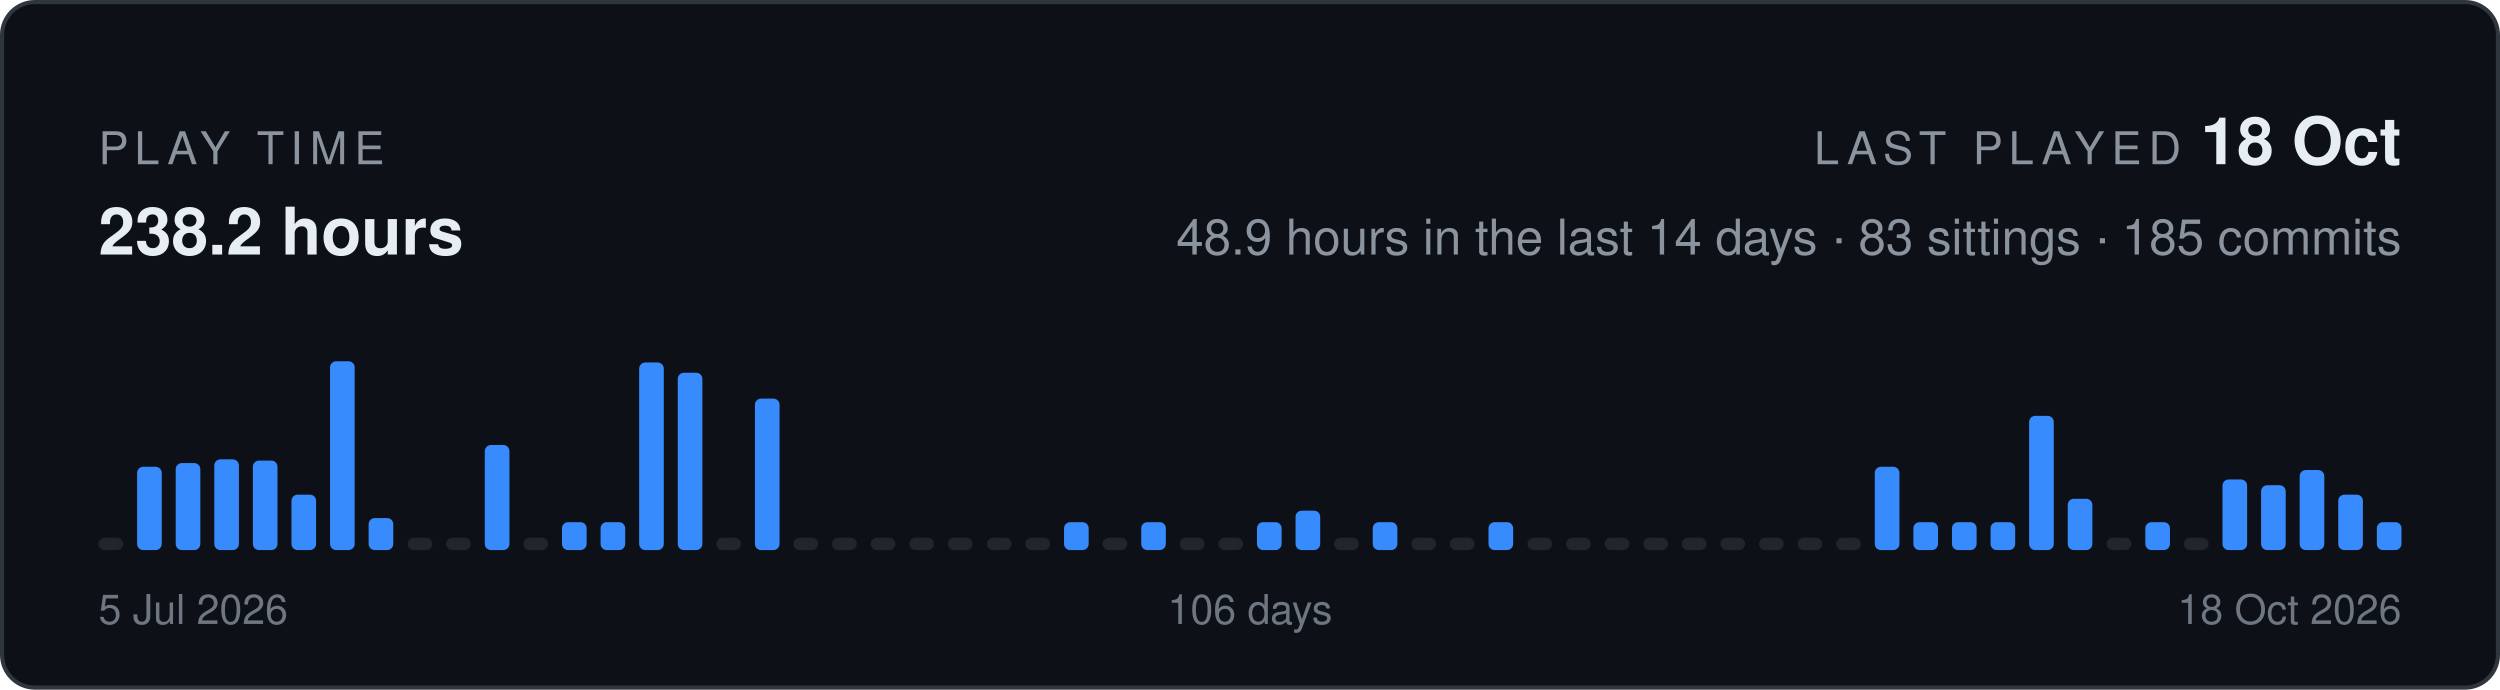
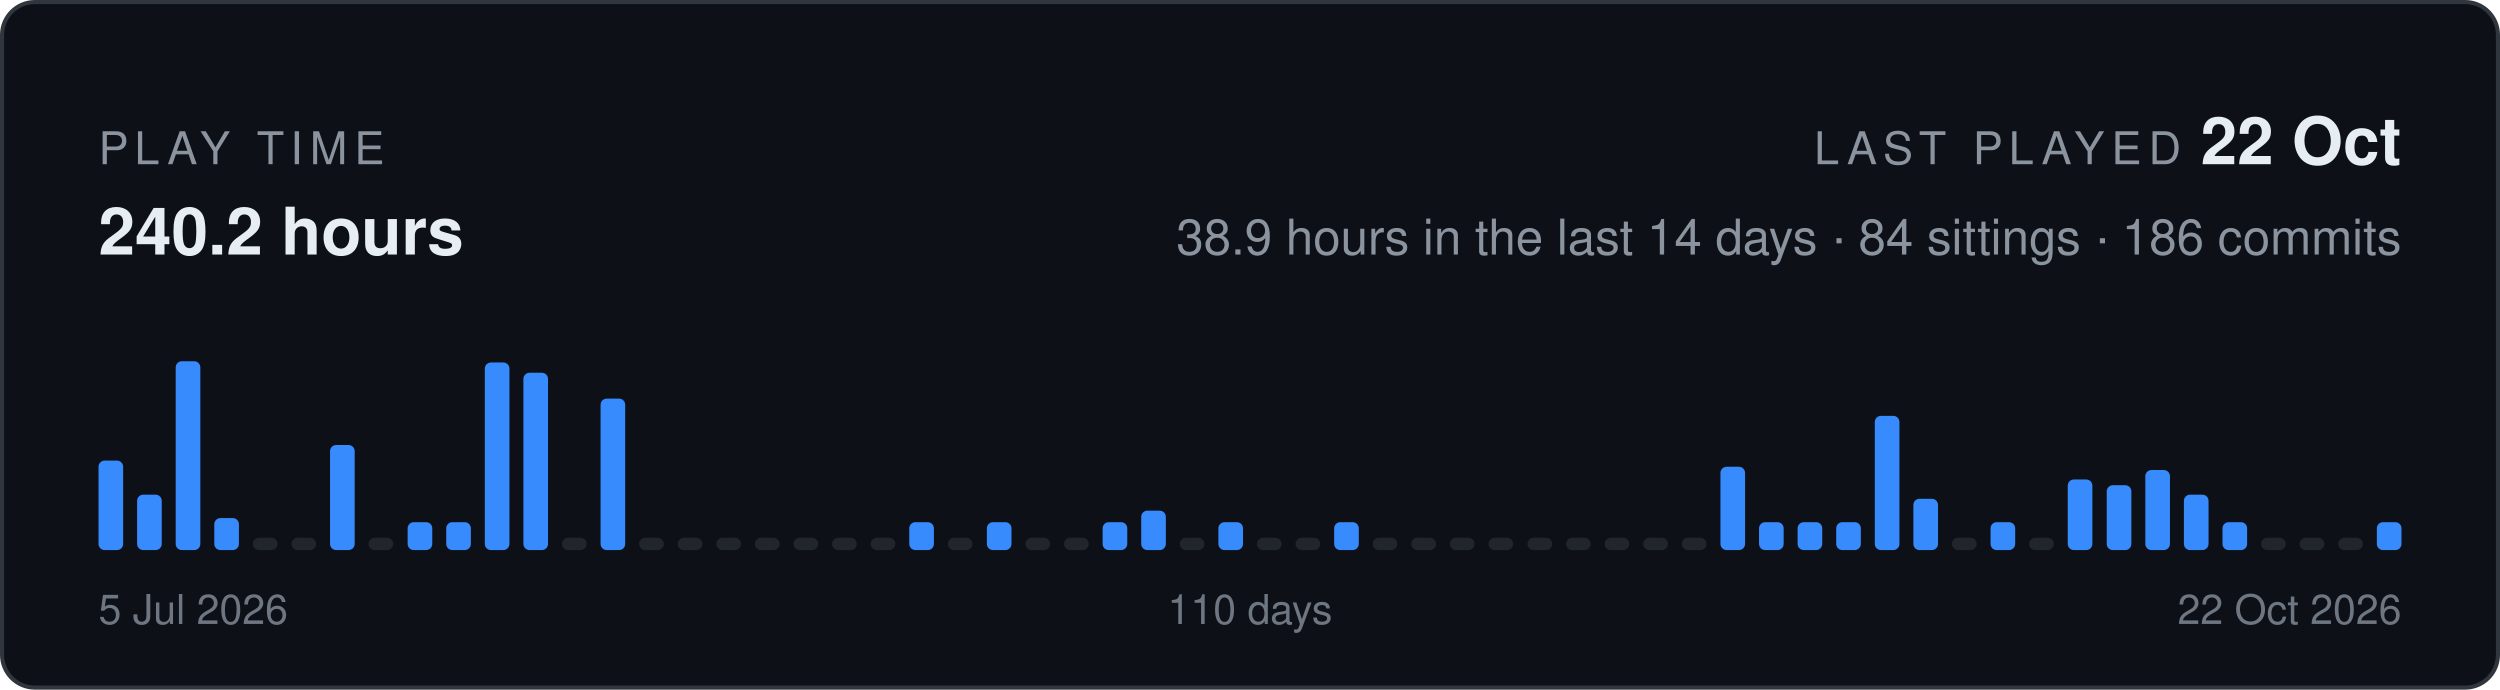
- <svg xmlns="http://www.w3.org/2000/svg" width="609" height="168" viewBox="0 0 609 168" role="img" aria-label="Play time: 238.2 hours over 185 commits, last played 18 Oct">
+ <svg xmlns="http://www.w3.org/2000/svg" width="609" height="168" viewBox="0 0 609 168" role="img" aria-label="Play time: 240.2 hours over 186 commits, last played 22 Oct">
  <style>
    .card { fill: #0d1117; stroke: #30363d }
    text { font-family: -apple-system, BlinkMacSystemFont, "Segoe UI", Helvetica, Arial, sans-serif }
    .label { font-size: 11px; letter-spacing: 1.7px; fill: #8b949e }
    .stat { font-size: 16px; font-weight: 600; letter-spacing: normal; fill: #e6edf3 }
    .note { font-size: 12px; fill: #8b949e }
    .axis { font-size: 10px; fill: #6e7681 }
    .bar { fill: #388bfd }
    .bar-quiet { fill: #21262d }
  </style>
  <rect class="card" x="0.5" y="0.5" width="608" height="167" rx="8" />
  <text class="label" x="24" y="40">PLAY TIME</text>
-   <text class="stat" x="24" y="62">238.2 hours</text>
-   <text class="label" x="585" y="40" text-anchor="end">LAST PLAYED <tspan class="stat">18 Oct</tspan>
+   <text class="stat" x="24" y="62">240.2 hours</text>
+   <text class="label" x="585" y="40" text-anchor="end">LAST PLAYED <tspan class="stat">22 Oct</tspan>
  </text>
-   <text class="note" x="585" y="62" text-anchor="end">48.9 hours in the last 14 days   ·   83 sittings   ·   185 commits</text>
-   <rect class="bar-quiet" x="24.0" y="131.0" width="6" height="3.0" rx="1.5" />
-   <rect class="bar" x="33.4" y="113.7" width="6" height="20.3" rx="1.5" />
-   <rect class="bar" x="42.8" y="112.8" width="6" height="21.2" rx="1.5" />
-   <rect class="bar" x="52.2" y="111.9" width="6" height="22.1" rx="1.5" />
-   <rect class="bar" x="61.6" y="112.2" width="6" height="21.8" rx="1.5" />
-   <rect class="bar" x="71.0" y="120.5" width="6" height="13.5" rx="1.5" />
-   <rect class="bar" x="80.4" y="88.0" width="6" height="46.0" rx="1.5" />
-   <rect class="bar" x="89.8" y="126.2" width="6" height="7.8" rx="1.5" />
-   <rect class="bar-quiet" x="99.3" y="131.0" width="6" height="3.0" rx="1.5" />
-   <rect class="bar-quiet" x="108.7" y="131.0" width="6" height="3.0" rx="1.5" />
-   <rect class="bar" x="118.1" y="108.4" width="6" height="25.6" rx="1.5" />
-   <rect class="bar-quiet" x="127.5" y="131.0" width="6" height="3.0" rx="1.5" />
-   <rect class="bar" x="136.9" y="127.2" width="6" height="6.8" rx="1.5" />
-   <rect class="bar" x="146.3" y="127.2" width="6" height="6.8" rx="1.5" />
-   <rect class="bar" x="155.7" y="88.3" width="6" height="45.7" rx="1.5" />
-   <rect class="bar" x="165.1" y="90.8" width="6" height="43.2" rx="1.5" />
+   <text class="note" x="585" y="62" text-anchor="end">38.9 hours in the last 14 days   ·   84 sittings   ·   186 commits</text>
+   <rect class="bar" x="24.0" y="112.2" width="6" height="21.8" rx="1.5" />
+   <rect class="bar" x="33.4" y="120.5" width="6" height="13.5" rx="1.5" />
+   <rect class="bar" x="42.8" y="88.0" width="6" height="46.0" rx="1.5" />
+   <rect class="bar" x="52.2" y="126.2" width="6" height="7.8" rx="1.5" />
+   <rect class="bar-quiet" x="61.6" y="131.0" width="6" height="3.0" rx="1.5" />
+   <rect class="bar-quiet" x="71.0" y="131.0" width="6" height="3.0" rx="1.5" />
+   <rect class="bar" x="80.4" y="108.4" width="6" height="25.6" rx="1.5" />
+   <rect class="bar-quiet" x="89.8" y="131.0" width="6" height="3.0" rx="1.5" />
+   <rect class="bar" x="99.3" y="127.2" width="6" height="6.8" rx="1.5" />
+   <rect class="bar" x="108.7" y="127.2" width="6" height="6.8" rx="1.5" />
+   <rect class="bar" x="118.1" y="88.3" width="6" height="45.7" rx="1.5" />
+   <rect class="bar" x="127.5" y="90.8" width="6" height="43.2" rx="1.5" />
+   <rect class="bar-quiet" x="136.9" y="131.0" width="6" height="3.0" rx="1.5" />
+   <rect class="bar" x="146.3" y="97.1" width="6" height="36.9" rx="1.5" />
+   <rect class="bar-quiet" x="155.7" y="131.0" width="6" height="3.0" rx="1.5" />
+   <rect class="bar-quiet" x="165.1" y="131.0" width="6" height="3.0" rx="1.5" />
  <rect class="bar-quiet" x="174.5" y="131.0" width="6" height="3.0" rx="1.5" />
-   <rect class="bar" x="183.9" y="97.1" width="6" height="36.9" rx="1.5" />
+   <rect class="bar-quiet" x="183.9" y="131.0" width="6" height="3.0" rx="1.5" />
  <rect class="bar-quiet" x="193.3" y="131.0" width="6" height="3.0" rx="1.5" />
  <rect class="bar-quiet" x="202.7" y="131.0" width="6" height="3.0" rx="1.5" />
  <rect class="bar-quiet" x="212.1" y="131.0" width="6" height="3.0" rx="1.5" />
-   <rect class="bar-quiet" x="221.5" y="131.0" width="6" height="3.0" rx="1.5" />
+   <rect class="bar" x="221.5" y="127.2" width="6" height="6.8" rx="1.5" />
  <rect class="bar-quiet" x="230.9" y="131.0" width="6" height="3.0" rx="1.5" />
-   <rect class="bar-quiet" x="240.4" y="131.0" width="6" height="3.0" rx="1.5" />
+   <rect class="bar" x="240.4" y="127.2" width="6" height="6.8" rx="1.5" />
  <rect class="bar-quiet" x="249.8" y="131.0" width="6" height="3.0" rx="1.5" />
-   <rect class="bar" x="259.2" y="127.2" width="6" height="6.8" rx="1.5" />
-   <rect class="bar-quiet" x="268.6" y="131.0" width="6" height="3.0" rx="1.5" />
-   <rect class="bar" x="278.0" y="127.2" width="6" height="6.8" rx="1.5" />
+   <rect class="bar-quiet" x="259.2" y="131.0" width="6" height="3.0" rx="1.5" />
+   <rect class="bar" x="268.6" y="127.2" width="6" height="6.8" rx="1.5" />
+   <rect class="bar" x="278.0" y="124.4" width="6" height="9.6" rx="1.5" />
  <rect class="bar-quiet" x="287.4" y="131.0" width="6" height="3.0" rx="1.5" />
-   <rect class="bar-quiet" x="296.8" y="131.0" width="6" height="3.0" rx="1.5" />
-   <rect class="bar" x="306.2" y="127.2" width="6" height="6.8" rx="1.5" />
-   <rect class="bar" x="315.6" y="124.4" width="6" height="9.6" rx="1.5" />
-   <rect class="bar-quiet" x="325.0" y="131.0" width="6" height="3.0" rx="1.5" />
-   <rect class="bar" x="334.4" y="127.2" width="6" height="6.8" rx="1.5" />
+   <rect class="bar" x="296.8" y="127.2" width="6" height="6.8" rx="1.5" />
+   <rect class="bar-quiet" x="306.2" y="131.0" width="6" height="3.0" rx="1.5" />
+   <rect class="bar-quiet" x="315.6" y="131.0" width="6" height="3.0" rx="1.5" />
+   <rect class="bar" x="325.0" y="127.2" width="6" height="6.8" rx="1.5" />
+   <rect class="bar-quiet" x="334.4" y="131.0" width="6" height="3.0" rx="1.5" />
  <rect class="bar-quiet" x="343.8" y="131.0" width="6" height="3.0" rx="1.5" />
  <rect class="bar-quiet" x="353.2" y="131.0" width="6" height="3.0" rx="1.5" />
-   <rect class="bar" x="362.6" y="127.2" width="6" height="6.8" rx="1.5" />
+   <rect class="bar-quiet" x="362.6" y="131.0" width="6" height="3.0" rx="1.5" />
  <rect class="bar-quiet" x="372.1" y="131.0" width="6" height="3.0" rx="1.5" />
  <rect class="bar-quiet" x="381.5" y="131.0" width="6" height="3.0" rx="1.5" />
  <rect class="bar-quiet" x="390.9" y="131.0" width="6" height="3.0" rx="1.5" />
  <rect class="bar-quiet" x="400.3" y="131.0" width="6" height="3.0" rx="1.5" />
  <rect class="bar-quiet" x="409.7" y="131.0" width="6" height="3.0" rx="1.5" />
-   <rect class="bar-quiet" x="419.1" y="131.0" width="6" height="3.0" rx="1.5" />
-   <rect class="bar-quiet" x="428.5" y="131.0" width="6" height="3.0" rx="1.5" />
-   <rect class="bar-quiet" x="437.9" y="131.0" width="6" height="3.0" rx="1.5" />
-   <rect class="bar-quiet" x="447.3" y="131.0" width="6" height="3.0" rx="1.5" />
-   <rect class="bar" x="456.7" y="113.7" width="6" height="20.3" rx="1.5" />
-   <rect class="bar" x="466.1" y="127.2" width="6" height="6.8" rx="1.5" />
-   <rect class="bar" x="475.5" y="127.2" width="6" height="6.8" rx="1.5" />
+   <rect class="bar" x="419.1" y="113.7" width="6" height="20.3" rx="1.5" />
+   <rect class="bar" x="428.5" y="127.2" width="6" height="6.8" rx="1.5" />
+   <rect class="bar" x="437.9" y="127.2" width="6" height="6.8" rx="1.5" />
+   <rect class="bar" x="447.3" y="127.2" width="6" height="6.8" rx="1.5" />
+   <rect class="bar" x="456.7" y="101.3" width="6" height="32.7" rx="1.5" />
+   <rect class="bar" x="466.1" y="121.5" width="6" height="12.5" rx="1.5" />
+   <rect class="bar-quiet" x="475.5" y="131.0" width="6" height="3.0" rx="1.5" />
  <rect class="bar" x="484.9" y="127.2" width="6" height="6.8" rx="1.5" />
-   <rect class="bar" x="494.3" y="101.3" width="6" height="32.7" rx="1.5" />
-   <rect class="bar" x="503.7" y="121.5" width="6" height="12.5" rx="1.5" />
-   <rect class="bar-quiet" x="513.2" y="131.0" width="6" height="3.0" rx="1.5" />
-   <rect class="bar" x="522.6" y="127.2" width="6" height="6.8" rx="1.5" />
-   <rect class="bar-quiet" x="532.0" y="131.0" width="6" height="3.0" rx="1.5" />
-   <rect class="bar" x="541.4" y="116.8" width="6" height="17.2" rx="1.5" />
-   <rect class="bar" x="550.8" y="118.2" width="6" height="15.8" rx="1.5" />
-   <rect class="bar" x="560.2" y="114.5" width="6" height="19.5" rx="1.5" />
-   <rect class="bar" x="569.6" y="120.5" width="6" height="13.5" rx="1.5" />
+   <rect class="bar-quiet" x="494.3" y="131.0" width="6" height="3.0" rx="1.5" />
+   <rect class="bar" x="503.7" y="116.8" width="6" height="17.2" rx="1.5" />
+   <rect class="bar" x="513.2" y="118.2" width="6" height="15.8" rx="1.5" />
+   <rect class="bar" x="522.6" y="114.5" width="6" height="19.5" rx="1.5" />
+   <rect class="bar" x="532.0" y="120.5" width="6" height="13.5" rx="1.5" />
+   <rect class="bar" x="541.4" y="127.2" width="6" height="6.8" rx="1.5" />
+   <rect class="bar-quiet" x="550.8" y="131.0" width="6" height="3.0" rx="1.5" />
+   <rect class="bar-quiet" x="560.2" y="131.0" width="6" height="3.0" rx="1.5" />
+   <rect class="bar-quiet" x="569.6" y="131.0" width="6" height="3.0" rx="1.5" />
  <rect class="bar" x="579.0" y="127.2" width="6" height="6.8" rx="1.5" />
  <text class="axis" x="24" y="152">5 Jul 2026</text>
-   <text class="axis" x="304.5" y="152" text-anchor="middle">106 days</text>
-   <text class="axis" x="585" y="152" text-anchor="end">18 Oct 2026</text>
+   <text class="axis" x="304.5" y="152" text-anchor="middle">110 days</text>
+   <text class="axis" x="585" y="152" text-anchor="end">22 Oct 2026</text>
</svg>
